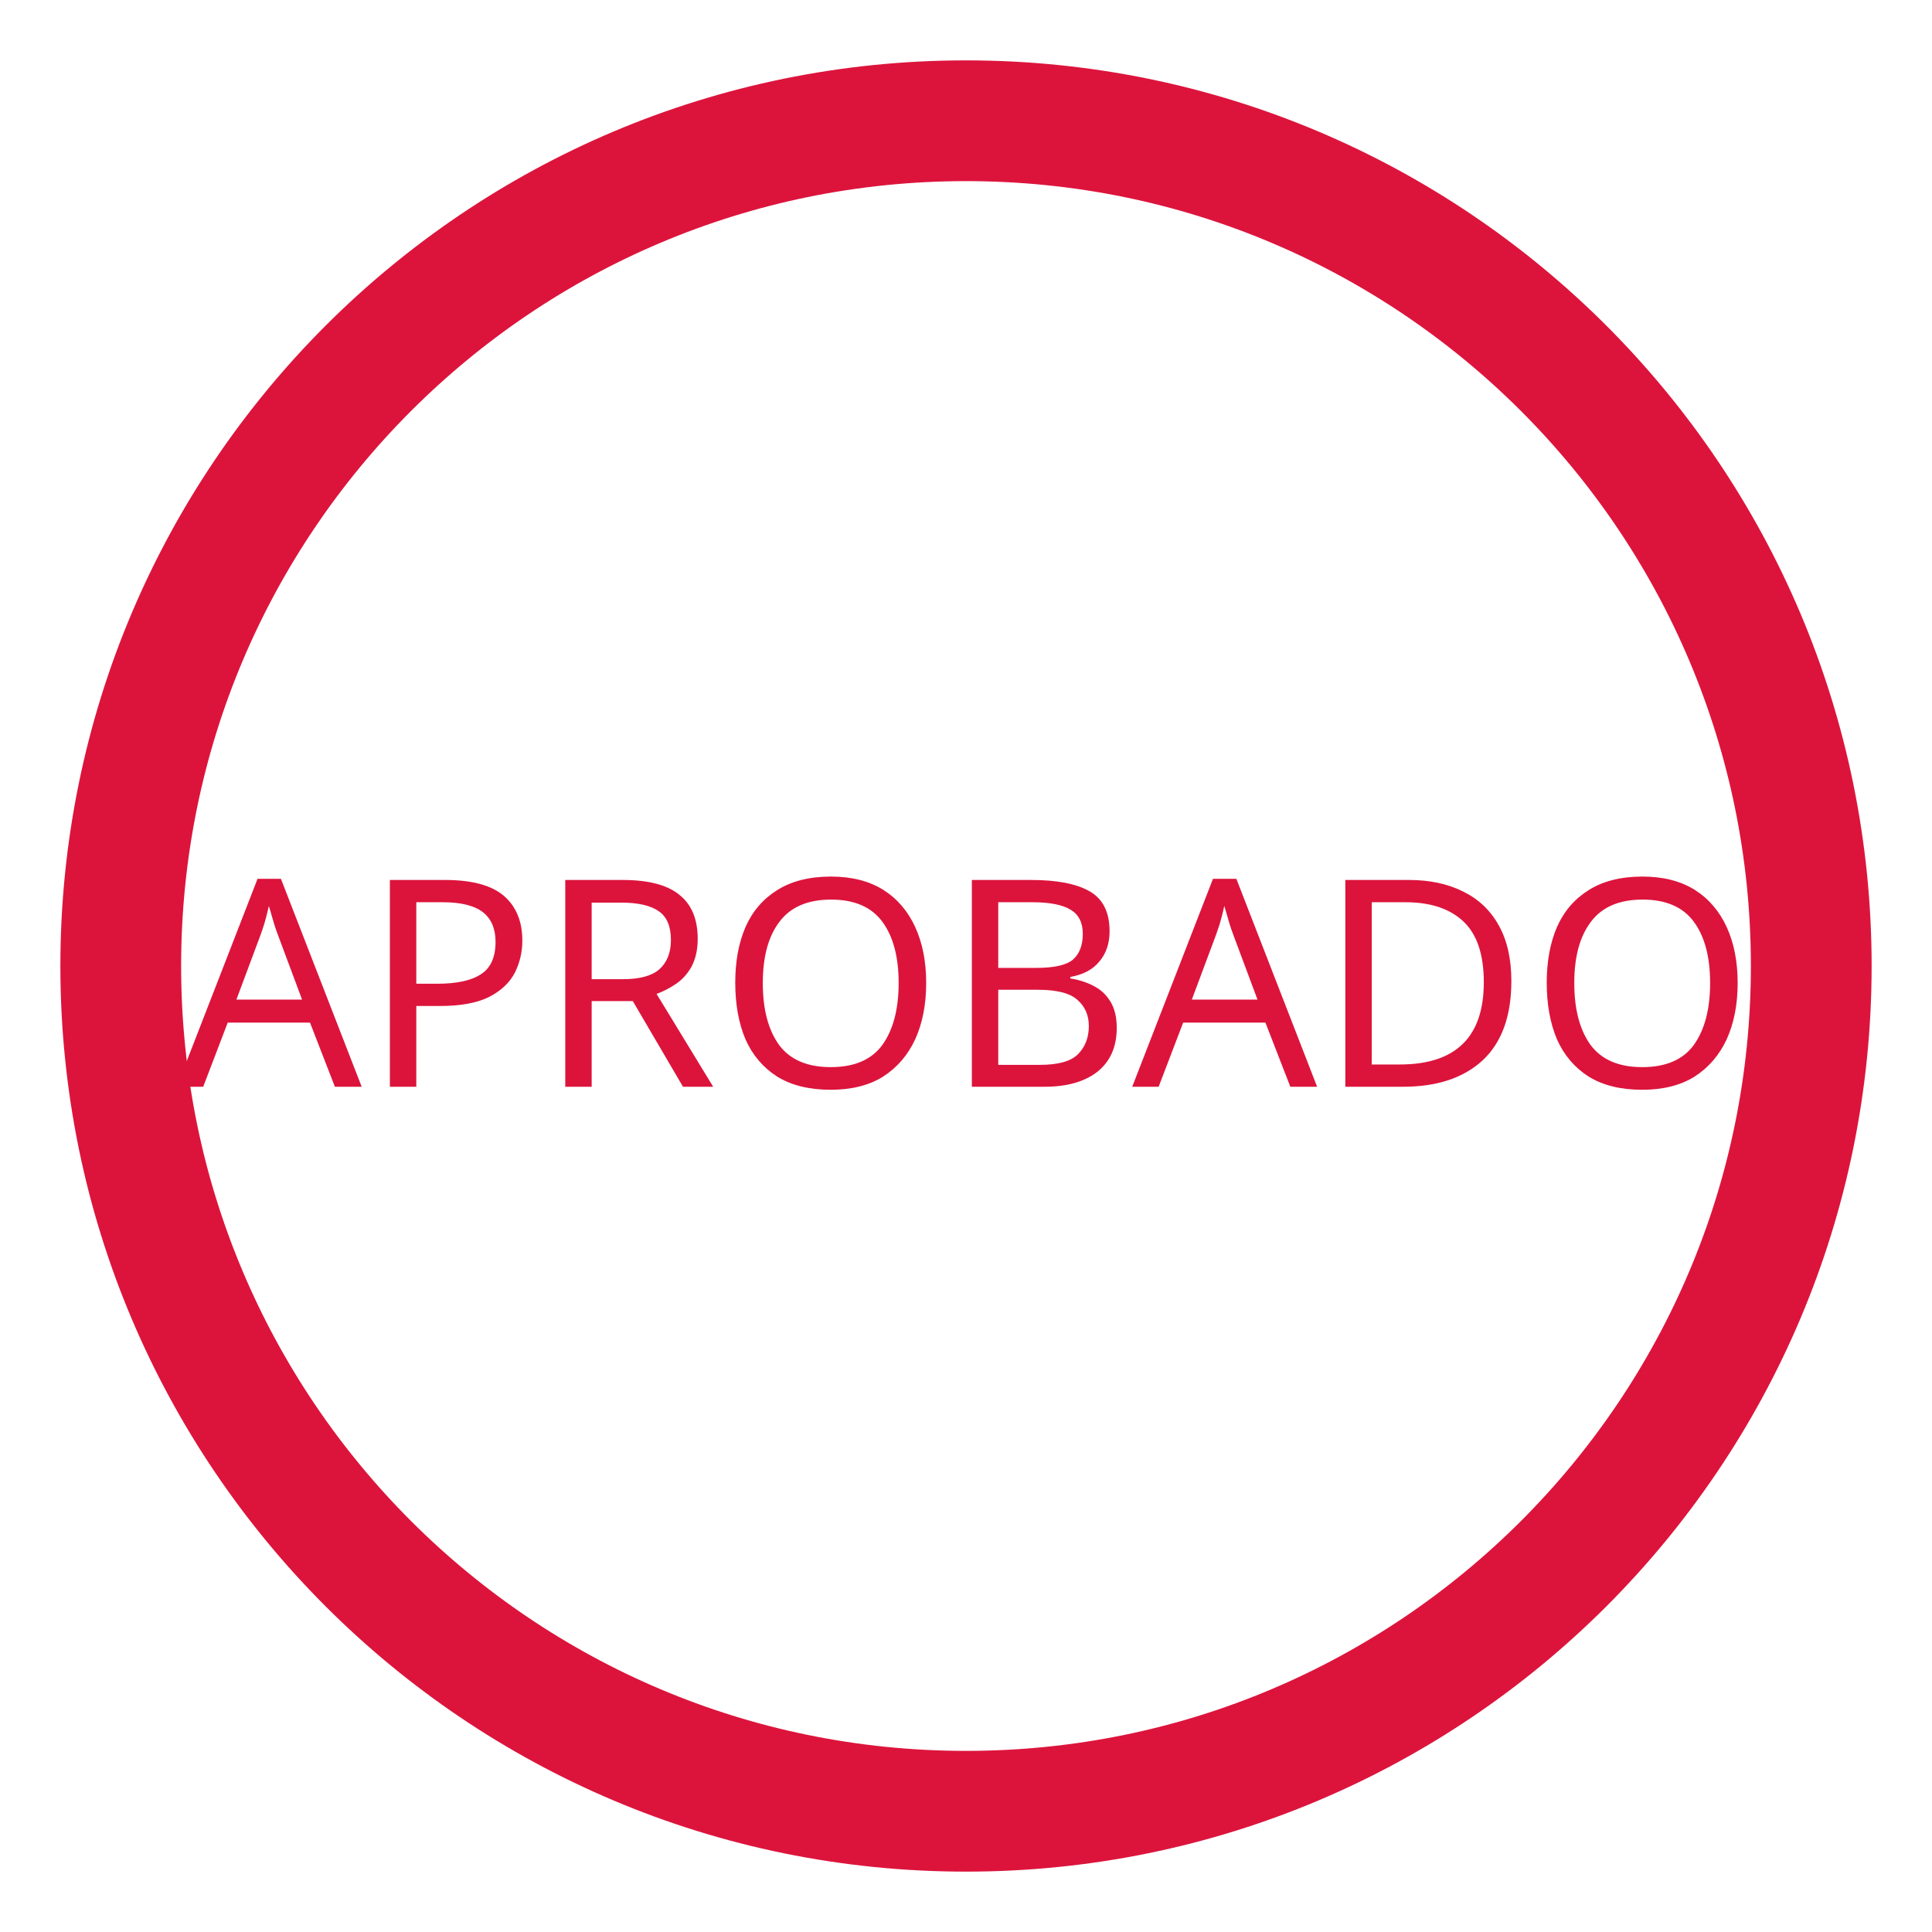
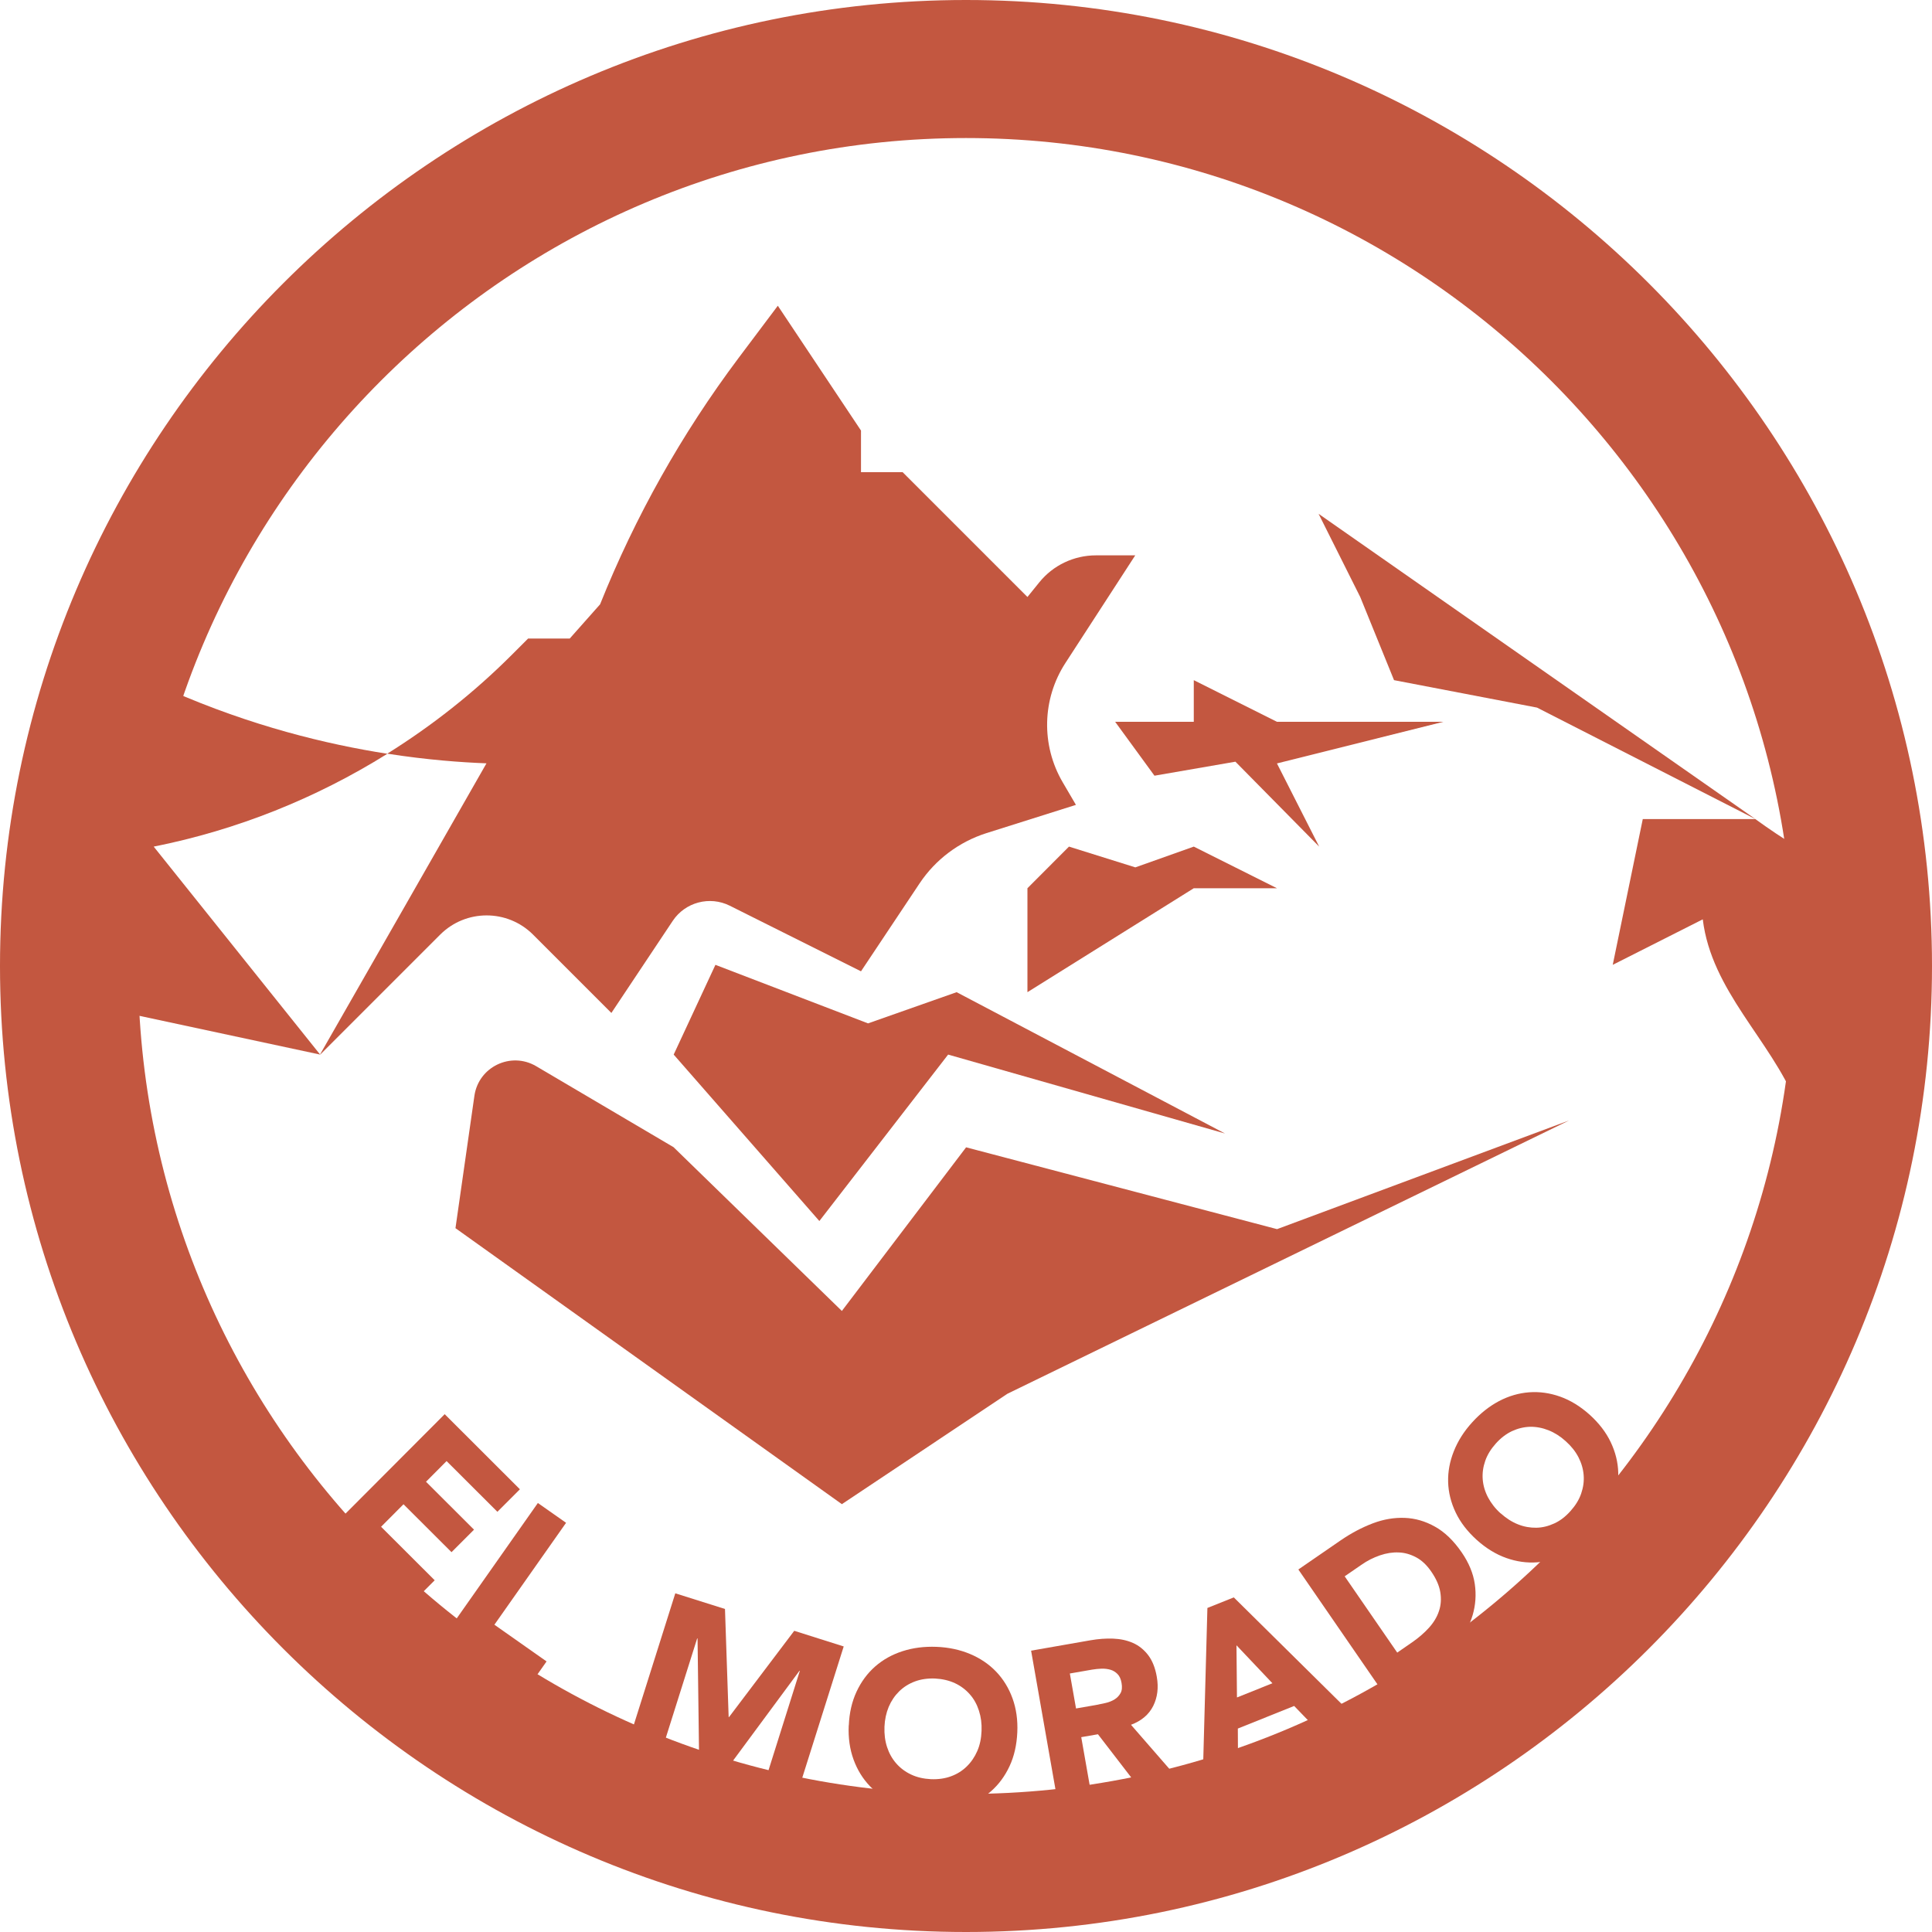
- <svg xmlns="http://www.w3.org/2000/svg" width="80" height="80" viewBox="0 0 80 80">
-   <circle cx="40" cy="40" r="35" fill="none" stroke="crimson" stroke-width="5" />
-   <text x="40" y="45" text-anchor="middle" font-size="12" fill="crimson" font-family="sans-serif">APROBADO</text>
+ <svg xmlns="http://www.w3.org/2000/svg" id="Capa_1" data-name="Capa 1" viewBox="0 0 200 200">
+   <defs>
+     <style>
+       .cls-1 {
+         fill: #c35740;
+         stroke-width: 0px;
+       }
+     </style>
+   </defs>
+   <g>
+     <path class="cls-1" d="M46.04,146.4l7.78,7.77-2.33,2.33-5.26-5.25-2.13,2.14,4.97,4.96-2.33,2.33-4.97-4.96-2.32,2.33,5.55,5.54-2.33,2.33-8.07-8.06,11.43-11.46Z" />
+     <path class="cls-1" d="M55.68,155.59l2.92,2.05-7.42,10.55,5.4,3.8-1.89,2.69-8.32-5.85,9.31-13.24Z" />
+     <path class="cls-1" d="M69.91,164.94l5.14,1.62.38,11.19h.04s6.75-8.93,6.75-8.93l5.12,1.62-4.87,15.43-3.4-1.07,3.73-11.84h-.04s-7.79,10.54-7.79,10.54l-2.59-.82-.17-13.07h-.04s-3.73,11.82-3.73,11.82l-3.4-1.07,4.87-15.43Z" />
+     <path class="cls-1" d="M87.87,178.61c.05-1.29.32-2.46.8-3.49.48-1.03,1.12-1.9,1.93-2.61.81-.71,1.75-1.23,2.83-1.58,1.08-.35,2.26-.5,3.52-.45,1.26.05,2.42.3,3.47.74,1.05.44,1.95,1.05,2.69,1.82s1.31,1.69,1.7,2.76c.39,1.07.56,2.25.5,3.54s-.32,2.46-.8,3.49c-.48,1.03-1.12,1.9-1.93,2.61s-1.75,1.23-2.84,1.58c-1.08.35-2.26.5-3.52.45-1.26-.05-2.42-.3-3.47-.74s-1.95-1.05-2.69-1.82c-.74-.77-1.31-1.69-1.7-2.76-.39-1.07-.56-2.25-.5-3.54ZM91.56,178.76c-.03.76.06,1.46.27,2.1.21.64.52,1.2.95,1.69.42.48.94.87,1.54,1.15.61.29,1.29.44,2.05.48.76.03,1.46-.07,2.08-.3.63-.23,1.17-.57,1.63-1.02s.82-.98,1.09-1.6.41-1.31.44-2.08c.03-.75-.06-1.44-.27-2.09-.21-.65-.52-1.22-.95-1.7-.42-.48-.94-.87-1.54-1.15-.61-.28-1.29-.44-2.05-.48-.76-.03-1.46.07-2.08.3s-1.17.57-1.63,1.02c-.46.45-.82.98-1.09,1.61-.26.63-.41,1.32-.44,2.06Z" />
+     <path class="cls-1" d="M106.72,170.88l6.17-1.08c.81-.14,1.59-.2,2.35-.17s1.44.18,2.05.45,1.13.69,1.57,1.26c.43.57.73,1.31.89,2.24.2,1.13.07,2.13-.37,3.02-.45.89-1.21,1.54-2.3,1.95l5.24,6.02-4.21.74-4.45-5.78-1.73.3,1.12,6.37-3.51.62-2.8-15.94ZM111.39,176.86l2.07-.36c.32-.06.65-.13,1-.21.35-.08.66-.21.92-.37s.47-.38.62-.65c.15-.27.18-.63.1-1.06-.07-.41-.21-.71-.42-.92-.21-.21-.45-.36-.73-.44s-.59-.12-.92-.11c-.34.01-.66.05-.98.1l-2.3.4.64,3.62Z" />
+     <path class="cls-1" d="M124.98,166.46l2.74-1.1,12.55,12.4-3.73,1.5-2.57-2.66-5.83,2.34.02,3.68-3.65,1.46.48-17.62ZM128,170.32l.05,5.4,3.67-1.47-3.72-3.93Z" />
+     <path class="cls-1" d="M134.41,162.47l4.4-3.03c1.07-.73,2.16-1.31,3.29-1.74s2.23-.61,3.31-.57c1.08.04,2.13.34,3.14.91,1.01.56,1.93,1.45,2.77,2.67.74,1.08,1.19,2.17,1.35,3.27.16,1.1.08,2.17-.22,3.21-.31,1.03-.81,2.01-1.51,2.92-.71.91-1.55,1.71-2.55,2.39l-4.8,3.31-9.18-13.33ZM144.65,171.07l1.52-1.05c.68-.47,1.26-.97,1.75-1.51.49-.54.84-1.12,1.04-1.73.21-.61.25-1.27.14-1.95-.11-.69-.43-1.41-.95-2.16-.45-.65-.96-1.14-1.54-1.45s-1.18-.49-1.81-.51c-.63-.03-1.28.07-1.95.3-.67.23-1.31.55-1.92.98l-1.73,1.19,5.45,7.91Z" />
+     <path class="cls-1" d="M152.87,159.41c-.96-.87-1.69-1.81-2.18-2.84-.49-1.03-.75-2.08-.78-3.15-.03-1.07.17-2.14.59-3.19.42-1.06,1.05-2.06,1.9-2.99.85-.94,1.78-1.67,2.78-2.2,1.01-.53,2.05-.83,3.12-.91,1.07-.08,2.14.07,3.21.45,1.07.38,2.09,1.01,3.05,1.87.96.87,1.69,1.81,2.18,2.84.49,1.03.75,2.08.78,3.15.03,1.07-.17,2.14-.59,3.19-.42,1.06-1.05,2.06-1.9,2.99-.85.94-1.78,1.67-2.78,2.2-1.01.53-2.05.83-3.12.91s-2.14-.07-3.21-.45c-1.07-.38-2.09-1.01-3.05-1.87ZM155.35,156.66c.57.51,1.16.89,1.79,1.14s1.26.36,1.9.35,1.26-.17,1.87-.45c.61-.28,1.16-.71,1.67-1.28.51-.57.88-1.16,1.1-1.8s.31-1.27.26-1.91c-.05-.64-.23-1.26-.54-1.86s-.75-1.15-1.32-1.66c-.55-.5-1.15-.88-1.78-1.13-.63-.25-1.27-.37-1.91-.36-.64.02-1.26.17-1.87.45-.61.29-1.16.71-1.67,1.28-.51.57-.88,1.16-1.1,1.8-.22.63-.31,1.27-.26,1.91.05.64.23,1.26.55,1.87.32.6.75,1.16,1.31,1.66Z" />
+   </g>
+   <path class="cls-1" d="M100,200C44.86,200,0,155.14,0,100S44.86,0,100,0s100,44.86,100,100-44.86,100-100,100ZM100,14.29C52.74,14.29,14.29,52.74,14.29,100s38.45,85.71,85.71,85.71,85.71-38.45,85.71-85.71S147.26,14.29,100,14.29Z" />
+   <g>
+     <path class="cls-1" d="M33.15,109.17l12.42-12.42c2.65-2.65,6.96-2.65,9.61,0l8.11,8.11,6.35-9.53c1.29-1.94,3.83-2.61,5.91-1.57l13.58,6.79,6.07-9.11c1.64-2.46,4.08-4.29,6.9-5.19l9.28-2.93-1.37-2.34c-2.25-3.84-2.14-8.63.29-12.36l7.22-11.13h-4.07c-2.27,0-4.43,1.02-5.86,2.79l-1.23,1.52-12.92-12.92h-4.31v-4.31l-8.61-12.92-4.08,5.43c-5.87,7.83-10.68,16.39-14.32,25.48l-3.14,3.54h-4.31l-1.7,1.7c-3.91,3.91-8.24,7.32-12.88,10.22,4.16.65,7.68.9,10.27,1-5.74,10.05-11.48,20.1-17.23,30.14Z" />
+     <polygon class="cls-1" points="117.53 89.79 110.66 87.64 106.36 91.95 106.36 102.71 123.58 91.95 132.19 91.95 123.58 87.64 117.53 89.79" />
+     <polygon class="cls-1" points="123.58 70.41 123.58 74.72 115.44 74.72 119.51 80.3 127.89 78.85 136.56 87.64 132.19 79.03 149.42 74.72 132.19 74.72 123.58 70.41" />
+     <polygon class="cls-1" points="89.86 105.94 74.06 99.88 69.74 109.17 84.82 126.4 98.15 109.17 126.81 117.34 99.03 102.71 89.86 105.94" />
+     <polygon class="cls-1" points="140.81 61.8 144.31 70.41 159.11 73.25 181.72 84.79 136.5 53.19 140.81 61.8" />
+     <path class="cls-1" d="M15.92,87.64c8.62-1.72,16.8-5,24.18-9.61-6.29-.98-14.07-2.87-22.43-6.54-3.11,8.94-4.82,18.53-4.82,28.51,0,1.63.05,3.25.14,4.85l20.15,4.32-17.23-21.53Z" />
+     <path class="cls-1" d="M170.06,84.79l-3.11,15.09,9.32-4.71c.91,7.42,6.99,12.44,9.69,19.04.76-4.63,1.18-9.37,1.18-14.21,0-4.13-.31-8.19-.87-12.17-1.7-1.04-3.24-2.08-4.56-3.04h-11.66Z" />
+   </g>
+   <path class="cls-1" d="M69.74,118.77l17.41,16.94,12.86-16.94,32.19,8.47,30.23-11.25-58.14,28.29-17.14,11.43-40-28.57,1.96-13.7c.43-3,3.77-4.61,6.39-3.07l14.25,8.4Z" />
</svg>
